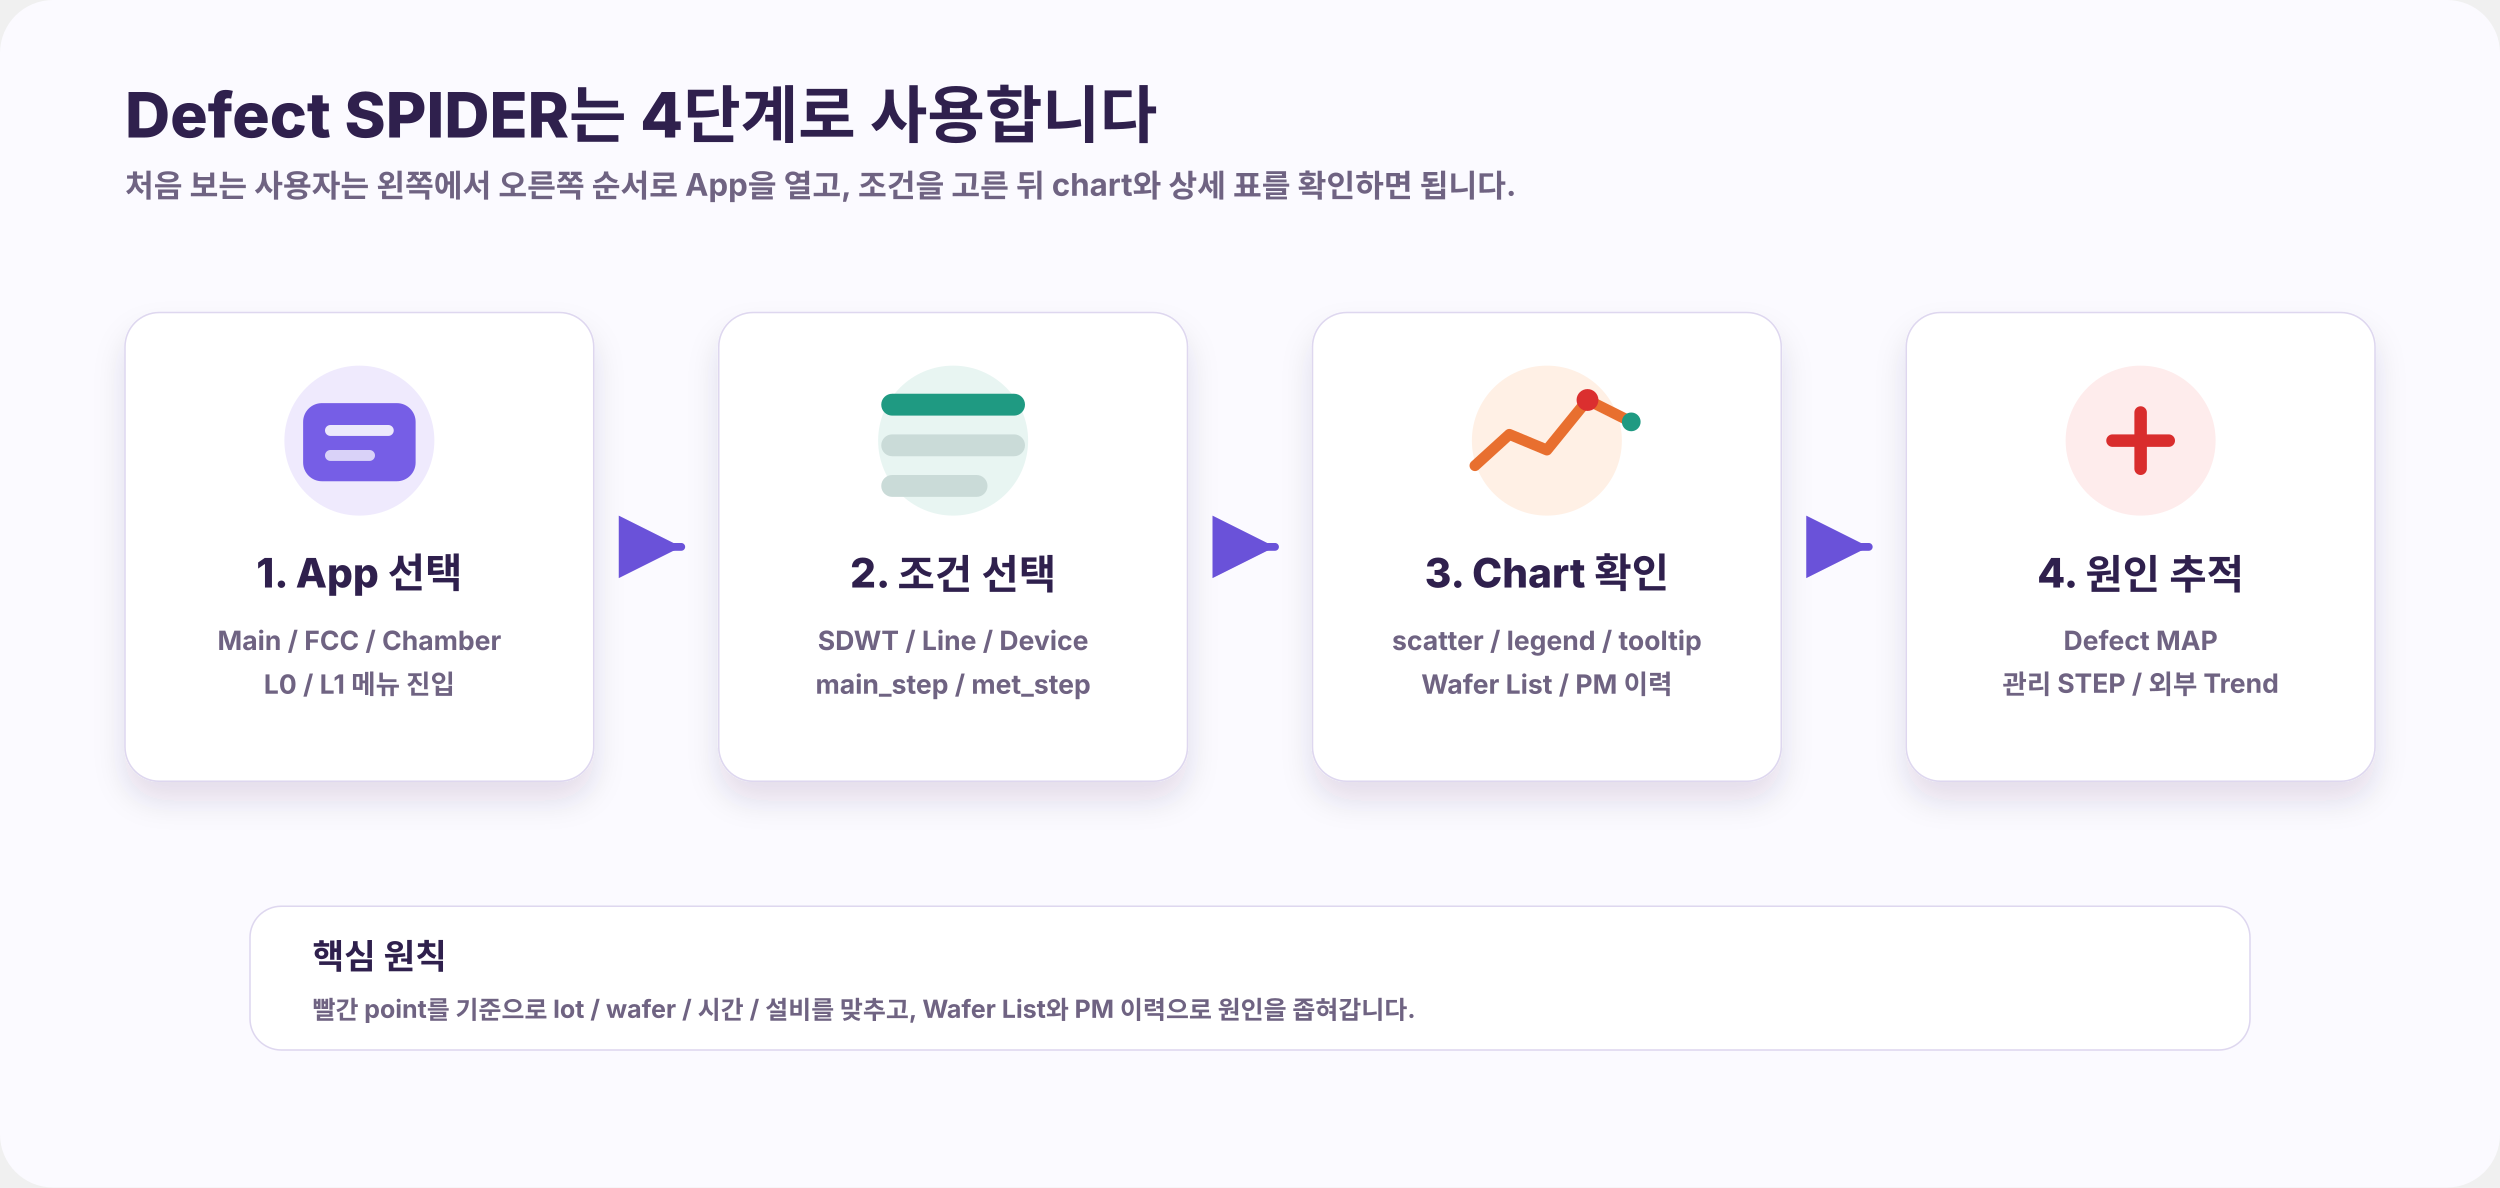
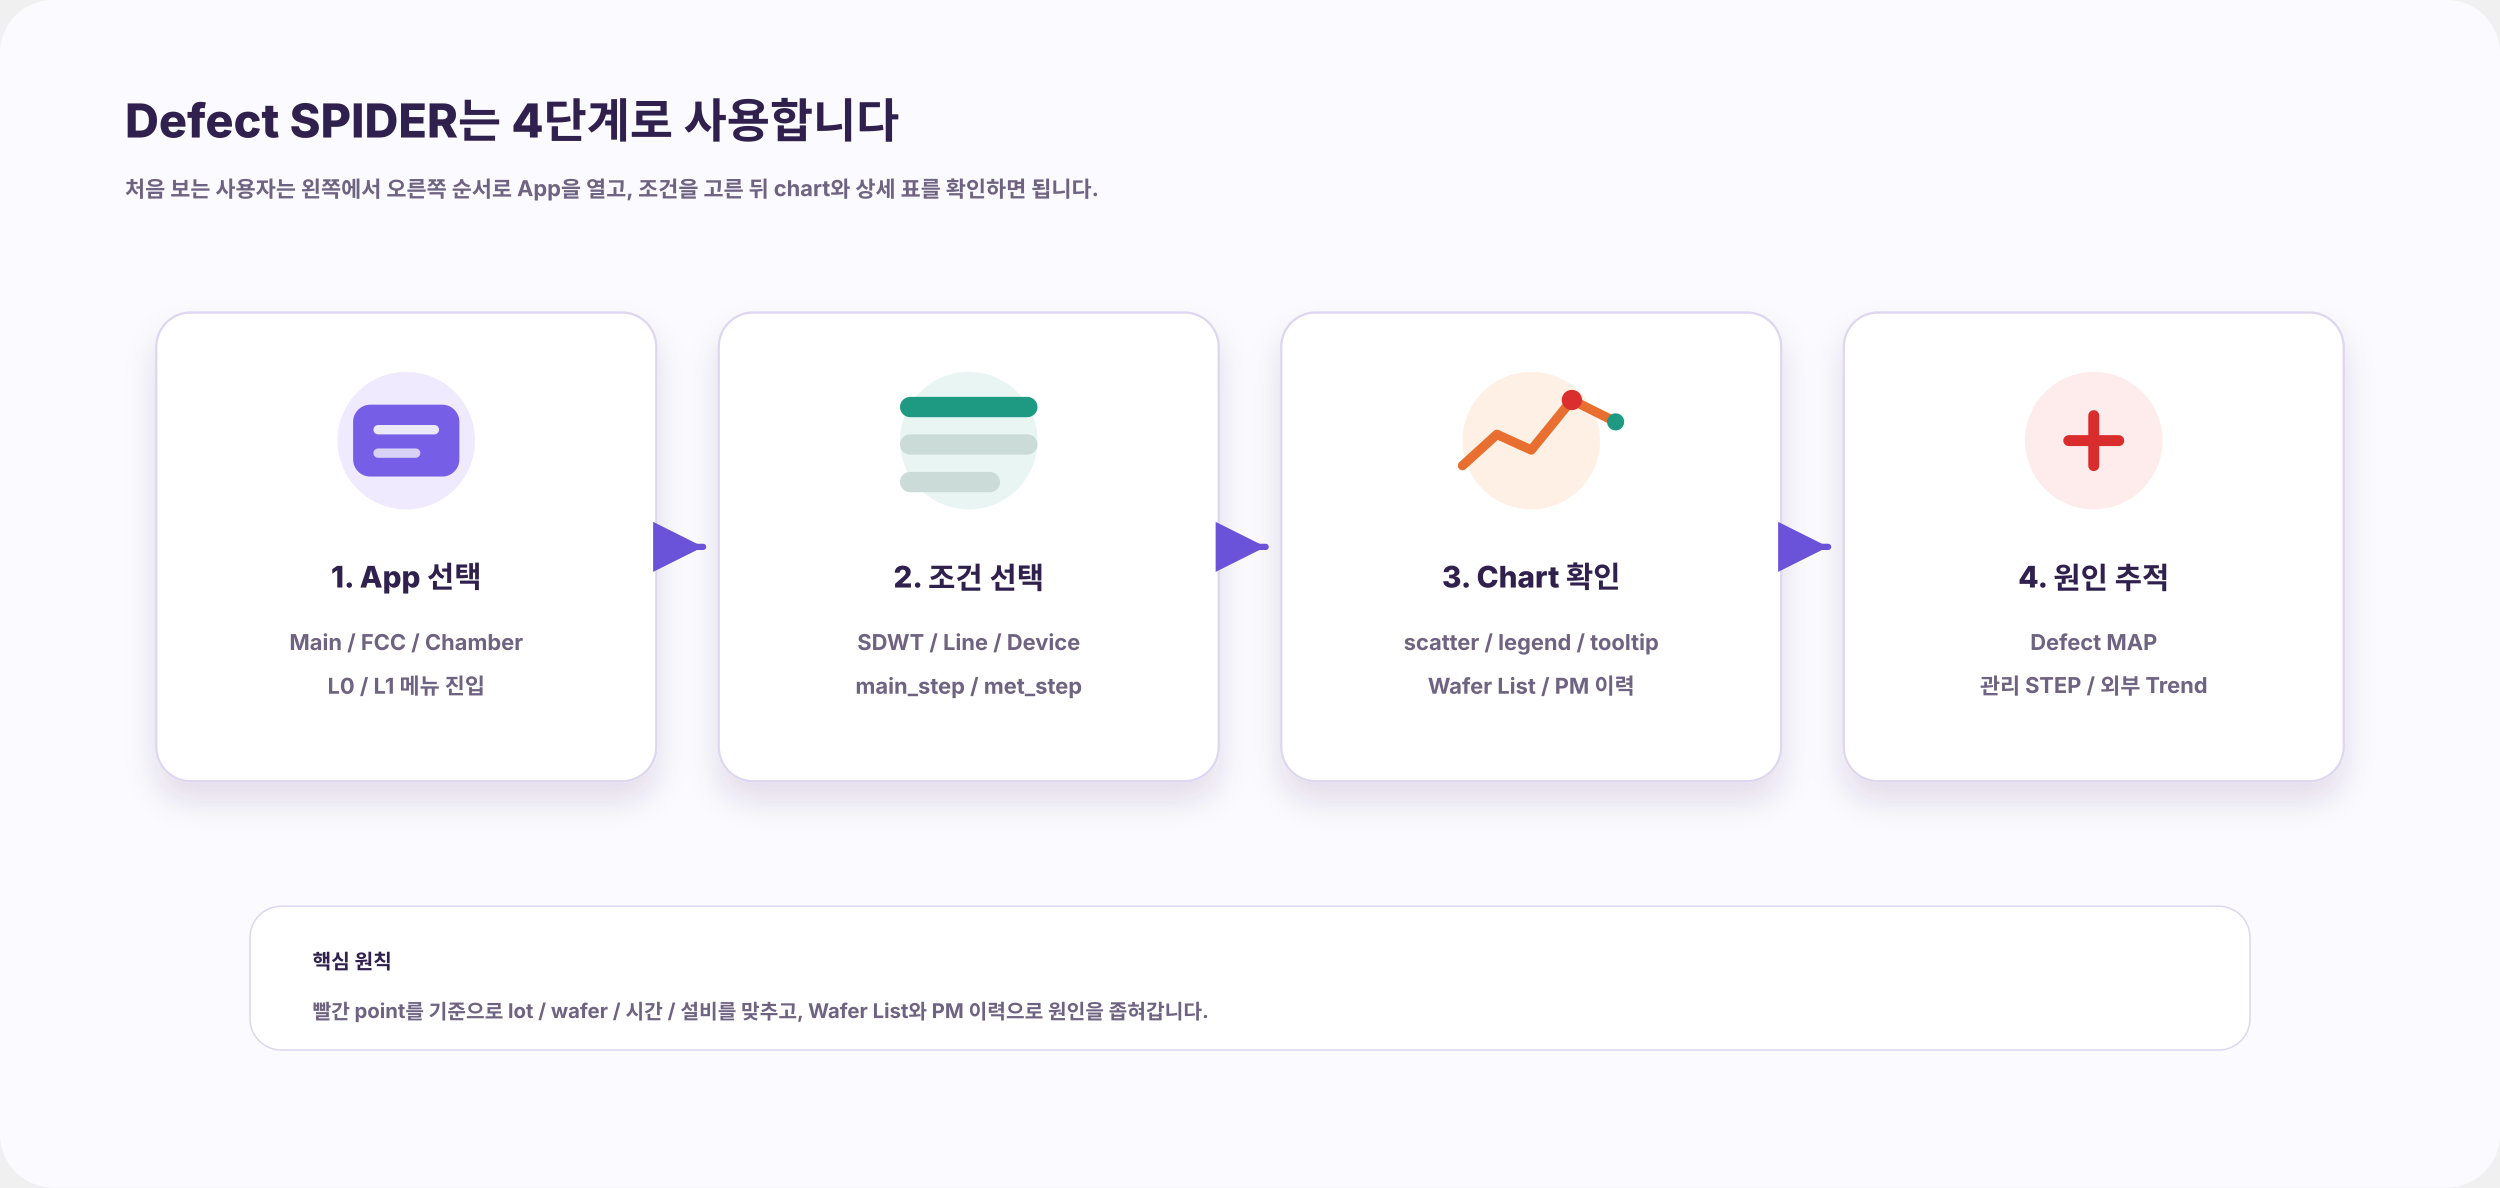
<svg xmlns="http://www.w3.org/2000/svg" width="1600" height="760" viewBox="0 0 1600 760" role="img" aria-labelledby="title desc">
  <defs>
    <filter id="shadow" x="-8%" y="-14%" width="116%" height="132%">
      <feDropShadow dx="0" dy="12" stdDeviation="10" flood-color="#31214d" flood-opacity="0.12" />
    </filter>
    <marker id="arrow" markerWidth="12" markerHeight="12" refX="10" refY="6" orient="auto">
      <path d="M2 2l8 4-8 4z" fill="#6a52d9" />
    </marker>
    <style>
      text{font-family:Pretendard,Inter,Arial,sans-serif}
-       .title{fill:#2f204d;font-size:40px;font-weight:800}
-       .subtitle{fill:#6f6382;font-size:20px;font-weight:650}
-       .cardTitle{fill:#2f204d;font-size:26px;font-weight:800}
-       .cardText{fill:#6f6382;font-size:17px;font-weight:650}
-       .small{fill:#6f6382;font-size:16px;font-weight:650}
+       .title{fill:#2f204d;font-size:30px;font-weight:800}
+       .subtitle{fill:#6f6382;font-size:14px;font-weight:650}
+       .stepBox{fill:#ffffff;stroke:#ded7ef;stroke-width:1.5}
+       .cardTitle{fill:#2f204d;font-size:19px;font-weight:800}
+       .cardText{fill:#6f6382;font-size:14px;font-weight:650}
+       .small{fill:#6f6382;font-size:13px;font-weight:650}
    </style>
  </defs>
  <rect width="1600" height="760" rx="34" fill="#fbfaff" />
  <text class="title" x="80" y="88">Defect SPIDER는 4단계로 사용합니다</text>
  <text class="subtitle" x="80" y="126">처음 보는 사용자는 왼쪽에서 오른쪽 순서로 App을 열고, 조건을 고른 뒤 chart와 상세 표를 확인하면 됩니다.</text>
  <g filter="url(#shadow)">
-     <rect x="80" y="200" width="300" height="300" rx="22" fill="#ffffff" stroke="#ded7ef" />
-     <rect x="460" y="200" width="300" height="300" rx="22" fill="#ffffff" stroke="#ded7ef" />
-     <rect x="840" y="200" width="300" height="300" rx="22" fill="#ffffff" stroke="#ded7ef" />
-     <rect x="1220" y="200" width="300" height="300" rx="22" fill="#ffffff" stroke="#ded7ef" />
+     <rect class="stepBox" x="100" y="200" width="320" height="300" rx="22" />
+     <rect class="stepBox" x="460" y="200" width="320" height="300" rx="22" />
+     <rect class="stepBox" x="820" y="200" width="320" height="300" rx="22" />
+     <rect class="stepBox" x="1180" y="200" width="320" height="300" rx="22" />
  </g>
-   <g transform="translate(80 200)">
-     <circle cx="150" cy="82" r="48" fill="#efeafd" />
-     <rect x="114" y="58" width="72" height="50" rx="12" fill="#765ee6" />
-     <rect x="128" y="72" width="44" height="7" rx="3.5" fill="#ffffff" opacity="0.86" />
-     <rect x="128" y="88" width="32" height="7" rx="3.5" fill="#ffffff" opacity="0.72" />
-     <text class="cardTitle" x="150" y="176" text-anchor="middle">1. App 선택</text>
-     <text class="cardText" x="150" y="216" text-anchor="middle">Main / FCC / Chamber</text>
-     <text class="cardText" x="150" y="244" text-anchor="middle">L0 / L1 메뉴 진입</text>
+   <g transform="translate(100 200)">
+     <circle cx="160" cy="82" r="44" fill="#efeafd" />
+     <rect x="126" y="59" width="68" height="46" rx="11" fill="#765ee6" />
+     <rect x="139" y="72" width="42" height="6" rx="3" fill="#ffffff" opacity="0.86" />
+     <rect x="139" y="87" width="30" height="6" rx="3" fill="#ffffff" opacity="0.72" />
+     <text class="cardTitle" x="160" y="176" text-anchor="middle">1. App 선택</text>
+     <text class="cardText" x="160" y="216" text-anchor="middle">Main / FCC / Chamber</text>
+     <text class="cardText" x="160" y="244" text-anchor="middle">L0 / L1 메뉴 진입</text>
  </g>
  <g transform="translate(460 200)">
-     <circle cx="150" cy="82" r="48" fill="#e8f5f2" />
-     <rect x="104" y="52" width="92" height="14" rx="7" fill="#1f9a82" />
-     <rect x="104" y="78" width="92" height="14" rx="7" fill="#cadbd8" />
-     <rect x="104" y="104" width="68" height="14" rx="7" fill="#cadbd8" />
-     <text class="cardTitle" x="150" y="176" text-anchor="middle">2. 조건 선택</text>
-     <text class="cardText" x="150" y="216" text-anchor="middle">SDWT / Line / Device</text>
-     <text class="cardText" x="150" y="244" text-anchor="middle">main_step / met_step</text>
+     <circle cx="160" cy="82" r="44" fill="#e8f5f2" />
+     <rect x="116" y="54" width="88" height="13" rx="6.5" fill="#1f9a82" />
+     <rect x="116" y="78" width="88" height="13" rx="6.5" fill="#cadbd8" />
+     <rect x="116" y="102" width="64" height="13" rx="6.5" fill="#cadbd8" />
+     <text class="cardTitle" x="160" y="176" text-anchor="middle">2. 조건 선택</text>
+     <text class="cardText" x="160" y="216" text-anchor="middle">SDWT / Line / Device</text>
+     <text class="cardText" x="160" y="244" text-anchor="middle">main_step / met_step</text>
  </g>
-   <g transform="translate(840 200)">
-     <circle cx="150" cy="82" r="48" fill="#fff0e5" />
-     <polyline points="104,98 126,78 150,88 176,56 204,70" fill="none" stroke="#e86f2f" stroke-width="7" stroke-linecap="round" stroke-linejoin="round" />
-     <circle cx="176" cy="56" r="7" fill="#db2f2f" />
-     <circle cx="204" cy="70" r="6" fill="#1f9a82" />
-     <text class="cardTitle" x="150" y="176" text-anchor="middle">3. Chart 확인</text>
-     <text class="cardText" x="150" y="216" text-anchor="middle">scatter / legend / tooltip</text>
-     <text class="cardText" x="150" y="244" text-anchor="middle">Wafer List / PM 이력</text>
+   <g transform="translate(820 200)">
+     <circle cx="160" cy="82" r="44" fill="#fff0e5" />
+     <polyline points="116,98 138,78 160,88 186,56 214,70" fill="none" stroke="#e86f2f" stroke-width="6" stroke-linecap="round" stroke-linejoin="round" />
+     <circle cx="186" cy="56" r="6.5" fill="#db2f2f" />
+     <circle cx="214" cy="70" r="5.5" fill="#1f9a82" />
+     <text class="cardTitle" x="160" y="176" text-anchor="middle">3. Chart 확인</text>
+     <text class="cardText" x="160" y="216" text-anchor="middle">scatter / legend / tooltip</text>
+     <text class="cardText" x="160" y="244" text-anchor="middle">Wafer List / PM 이력</text>
  </g>
-   <g transform="translate(1220 200)">
-     <circle cx="150" cy="82" r="48" fill="#feecec" />
-     <path d="M132 82h36M150 64v36" stroke="#d92d2d" stroke-width="8" stroke-linecap="round" />
-     <text class="cardTitle" x="150" y="176" text-anchor="middle">4. 원인 추적</text>
-     <text class="cardText" x="150" y="216" text-anchor="middle">Defect MAP</text>
-     <text class="cardText" x="150" y="244" text-anchor="middle">관리 STEP / 외부 Trend</text>
+   <g transform="translate(1180 200)">
+     <circle cx="160" cy="82" r="44" fill="#feecec" />
+     <path d="M144 82h32M160 66v32" stroke="#d92d2d" stroke-width="7" stroke-linecap="round" />
+     <text class="cardTitle" x="160" y="176" text-anchor="middle">4. 원인 추적</text>
+     <text class="cardText" x="160" y="216" text-anchor="middle">Defect MAP</text>
+     <text class="cardText" x="160" y="244" text-anchor="middle">관리 STEP / 외부 Trend</text>
  </g>
-   <path d="M404 350h32" stroke="#6a52d9" stroke-width="5" stroke-linecap="round" marker-end="url(#arrow)" />
-   <path d="M784 350h32" stroke="#6a52d9" stroke-width="5" stroke-linecap="round" marker-end="url(#arrow)" />
-   <path d="M1164 350h32" stroke="#6a52d9" stroke-width="5" stroke-linecap="round" marker-end="url(#arrow)" />
+   <path d="M430 350h20" stroke="#6a52d9" stroke-width="4" stroke-linecap="round" marker-end="url(#arrow)" />
+   <path d="M790 350h20" stroke="#6a52d9" stroke-width="4" stroke-linecap="round" marker-end="url(#arrow)" />
+   <path d="M1150 350h20" stroke="#6a52d9" stroke-width="4" stroke-linecap="round" marker-end="url(#arrow)" />
  <rect x="160" y="580" width="1280" height="92" rx="20" fill="#ffffff" stroke="#ded7ef" />
-   <text x="200" y="620" fill="#2f204d" font-family="Pretendard,Inter,Arial,sans-serif" font-size="22" font-weight="800">핵심 원칙</text>
+   <text x="200" y="620" fill="#2f204d" font-family="Pretendard,Inter,Arial,sans-serif" font-size="13" font-weight="800">핵심 원칙</text>
  <text class="small" x="200" y="652">빨간 point를 기준으로 lot / wafer / 시간 / 설비를 맞추고, Wafer List와 PM 이력으로 원인을 좁혀갑니다.</text>
</svg>
